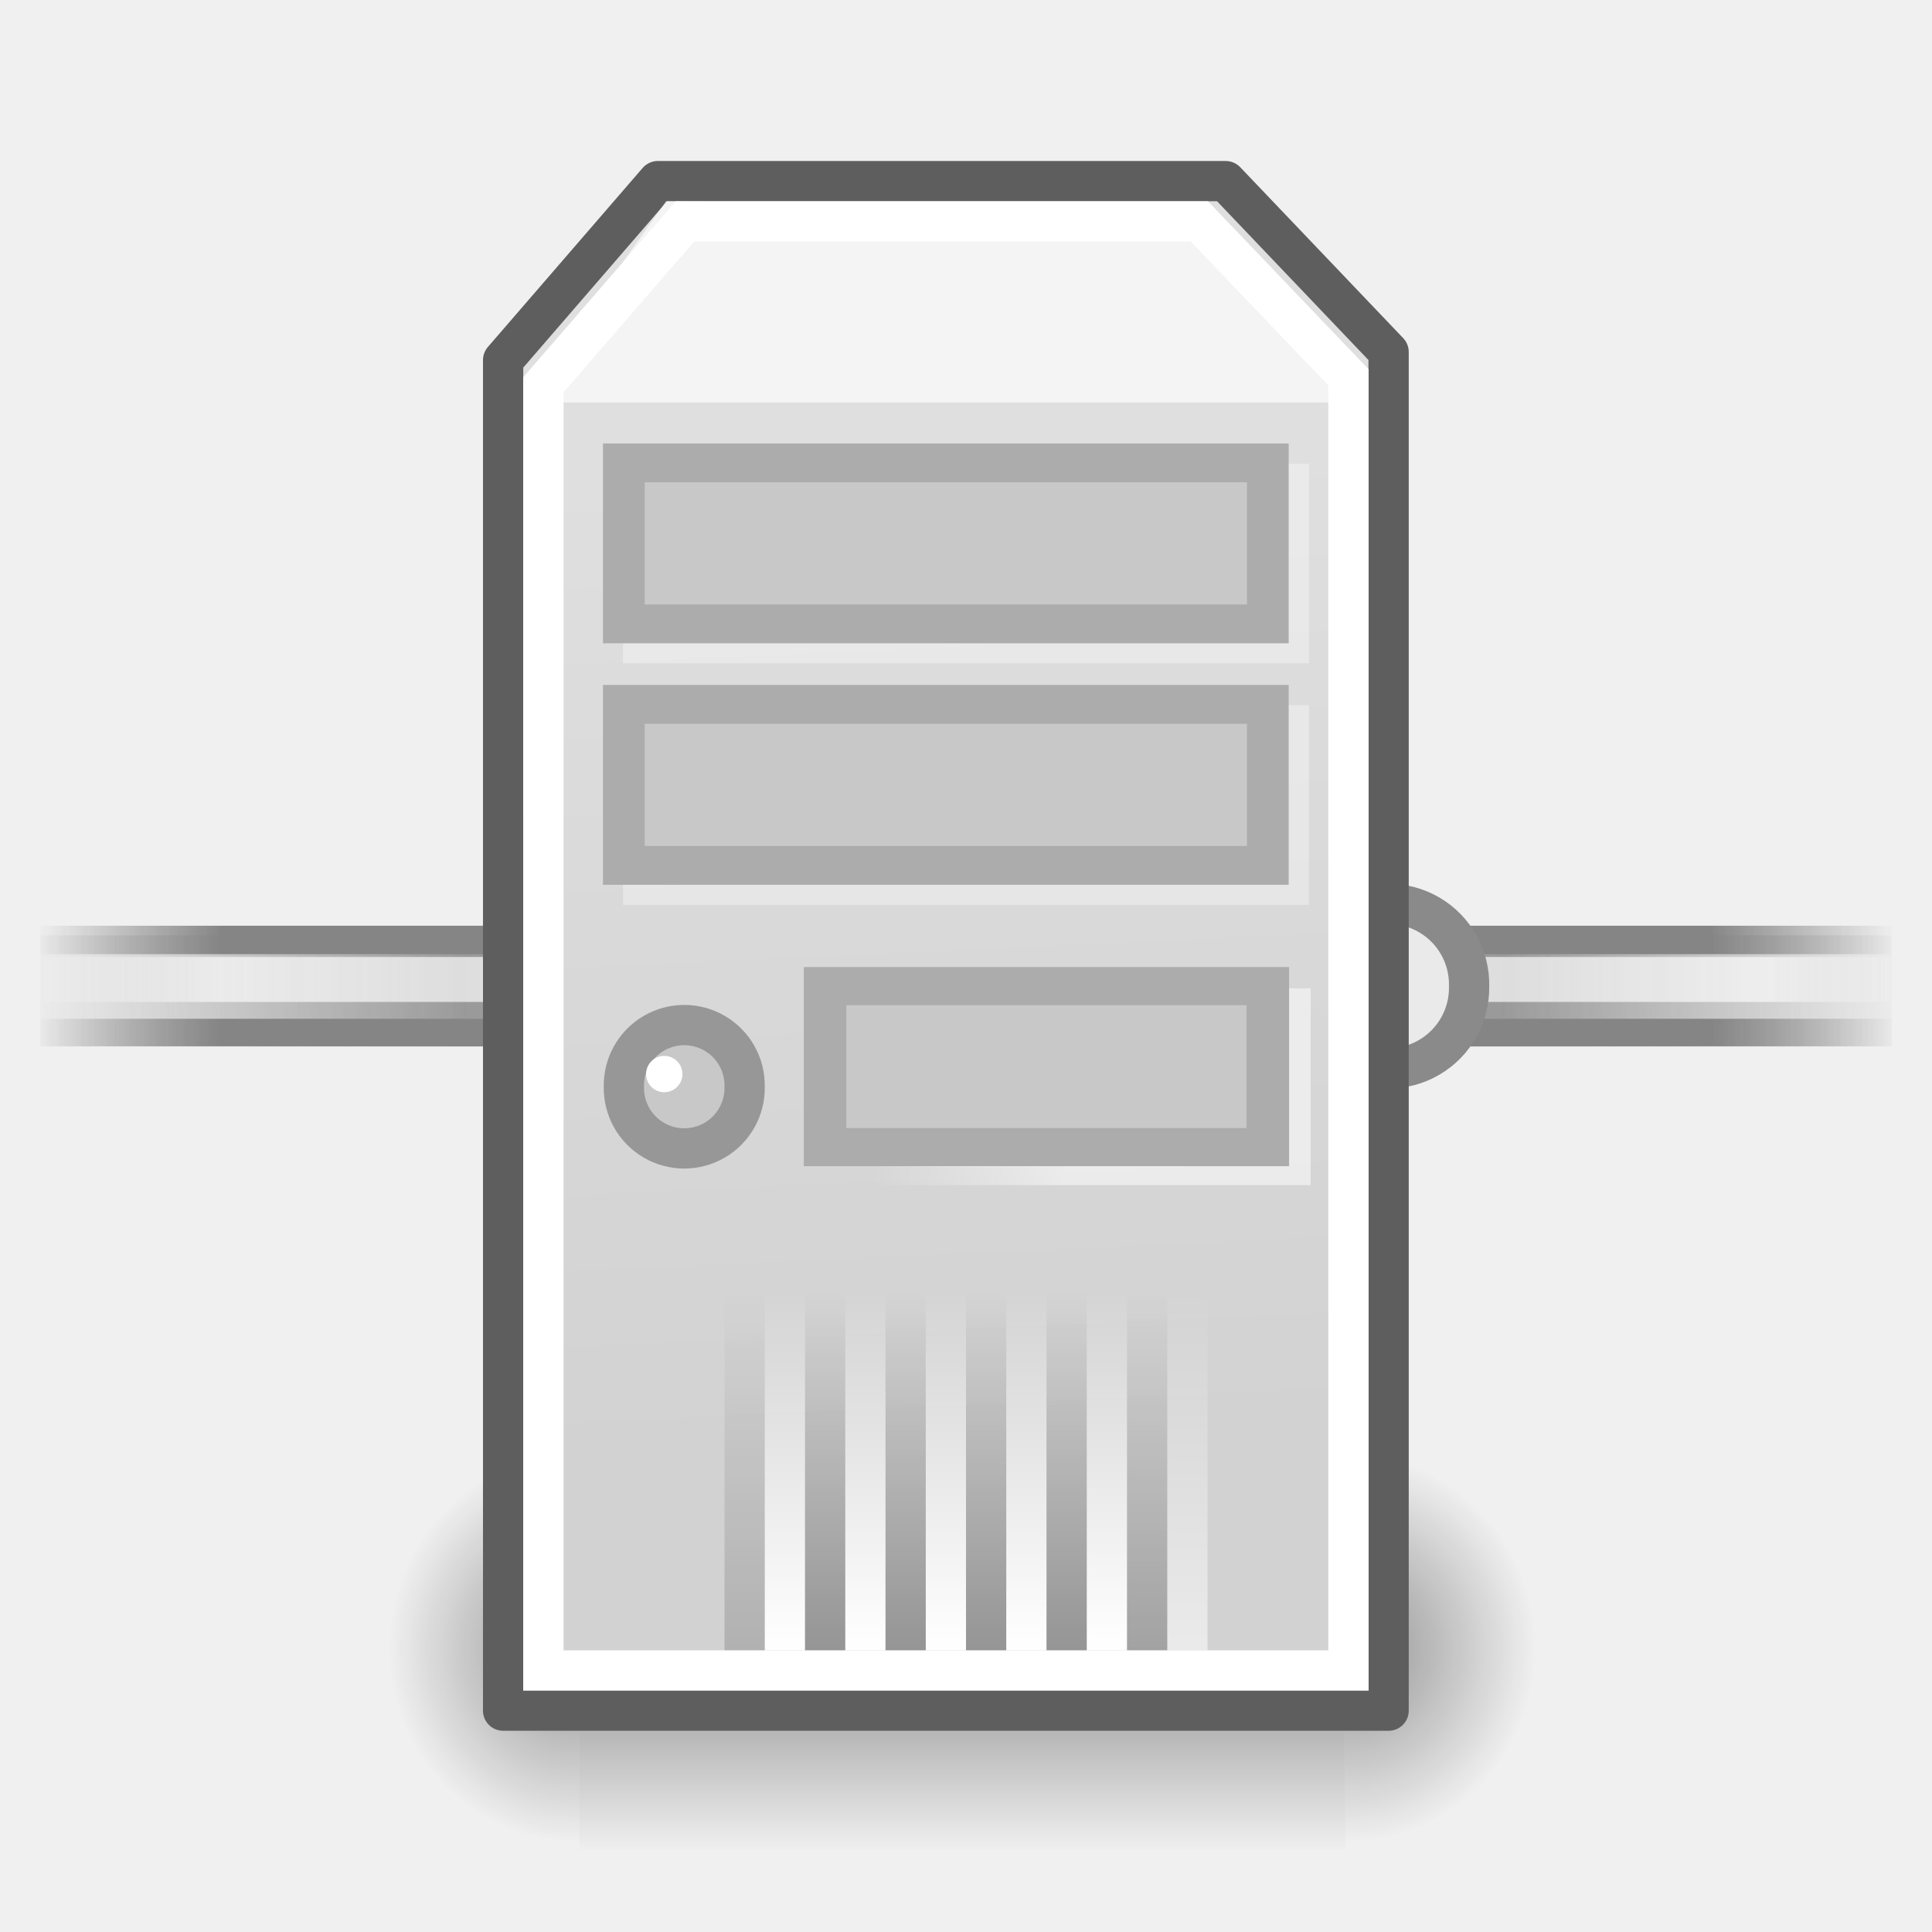
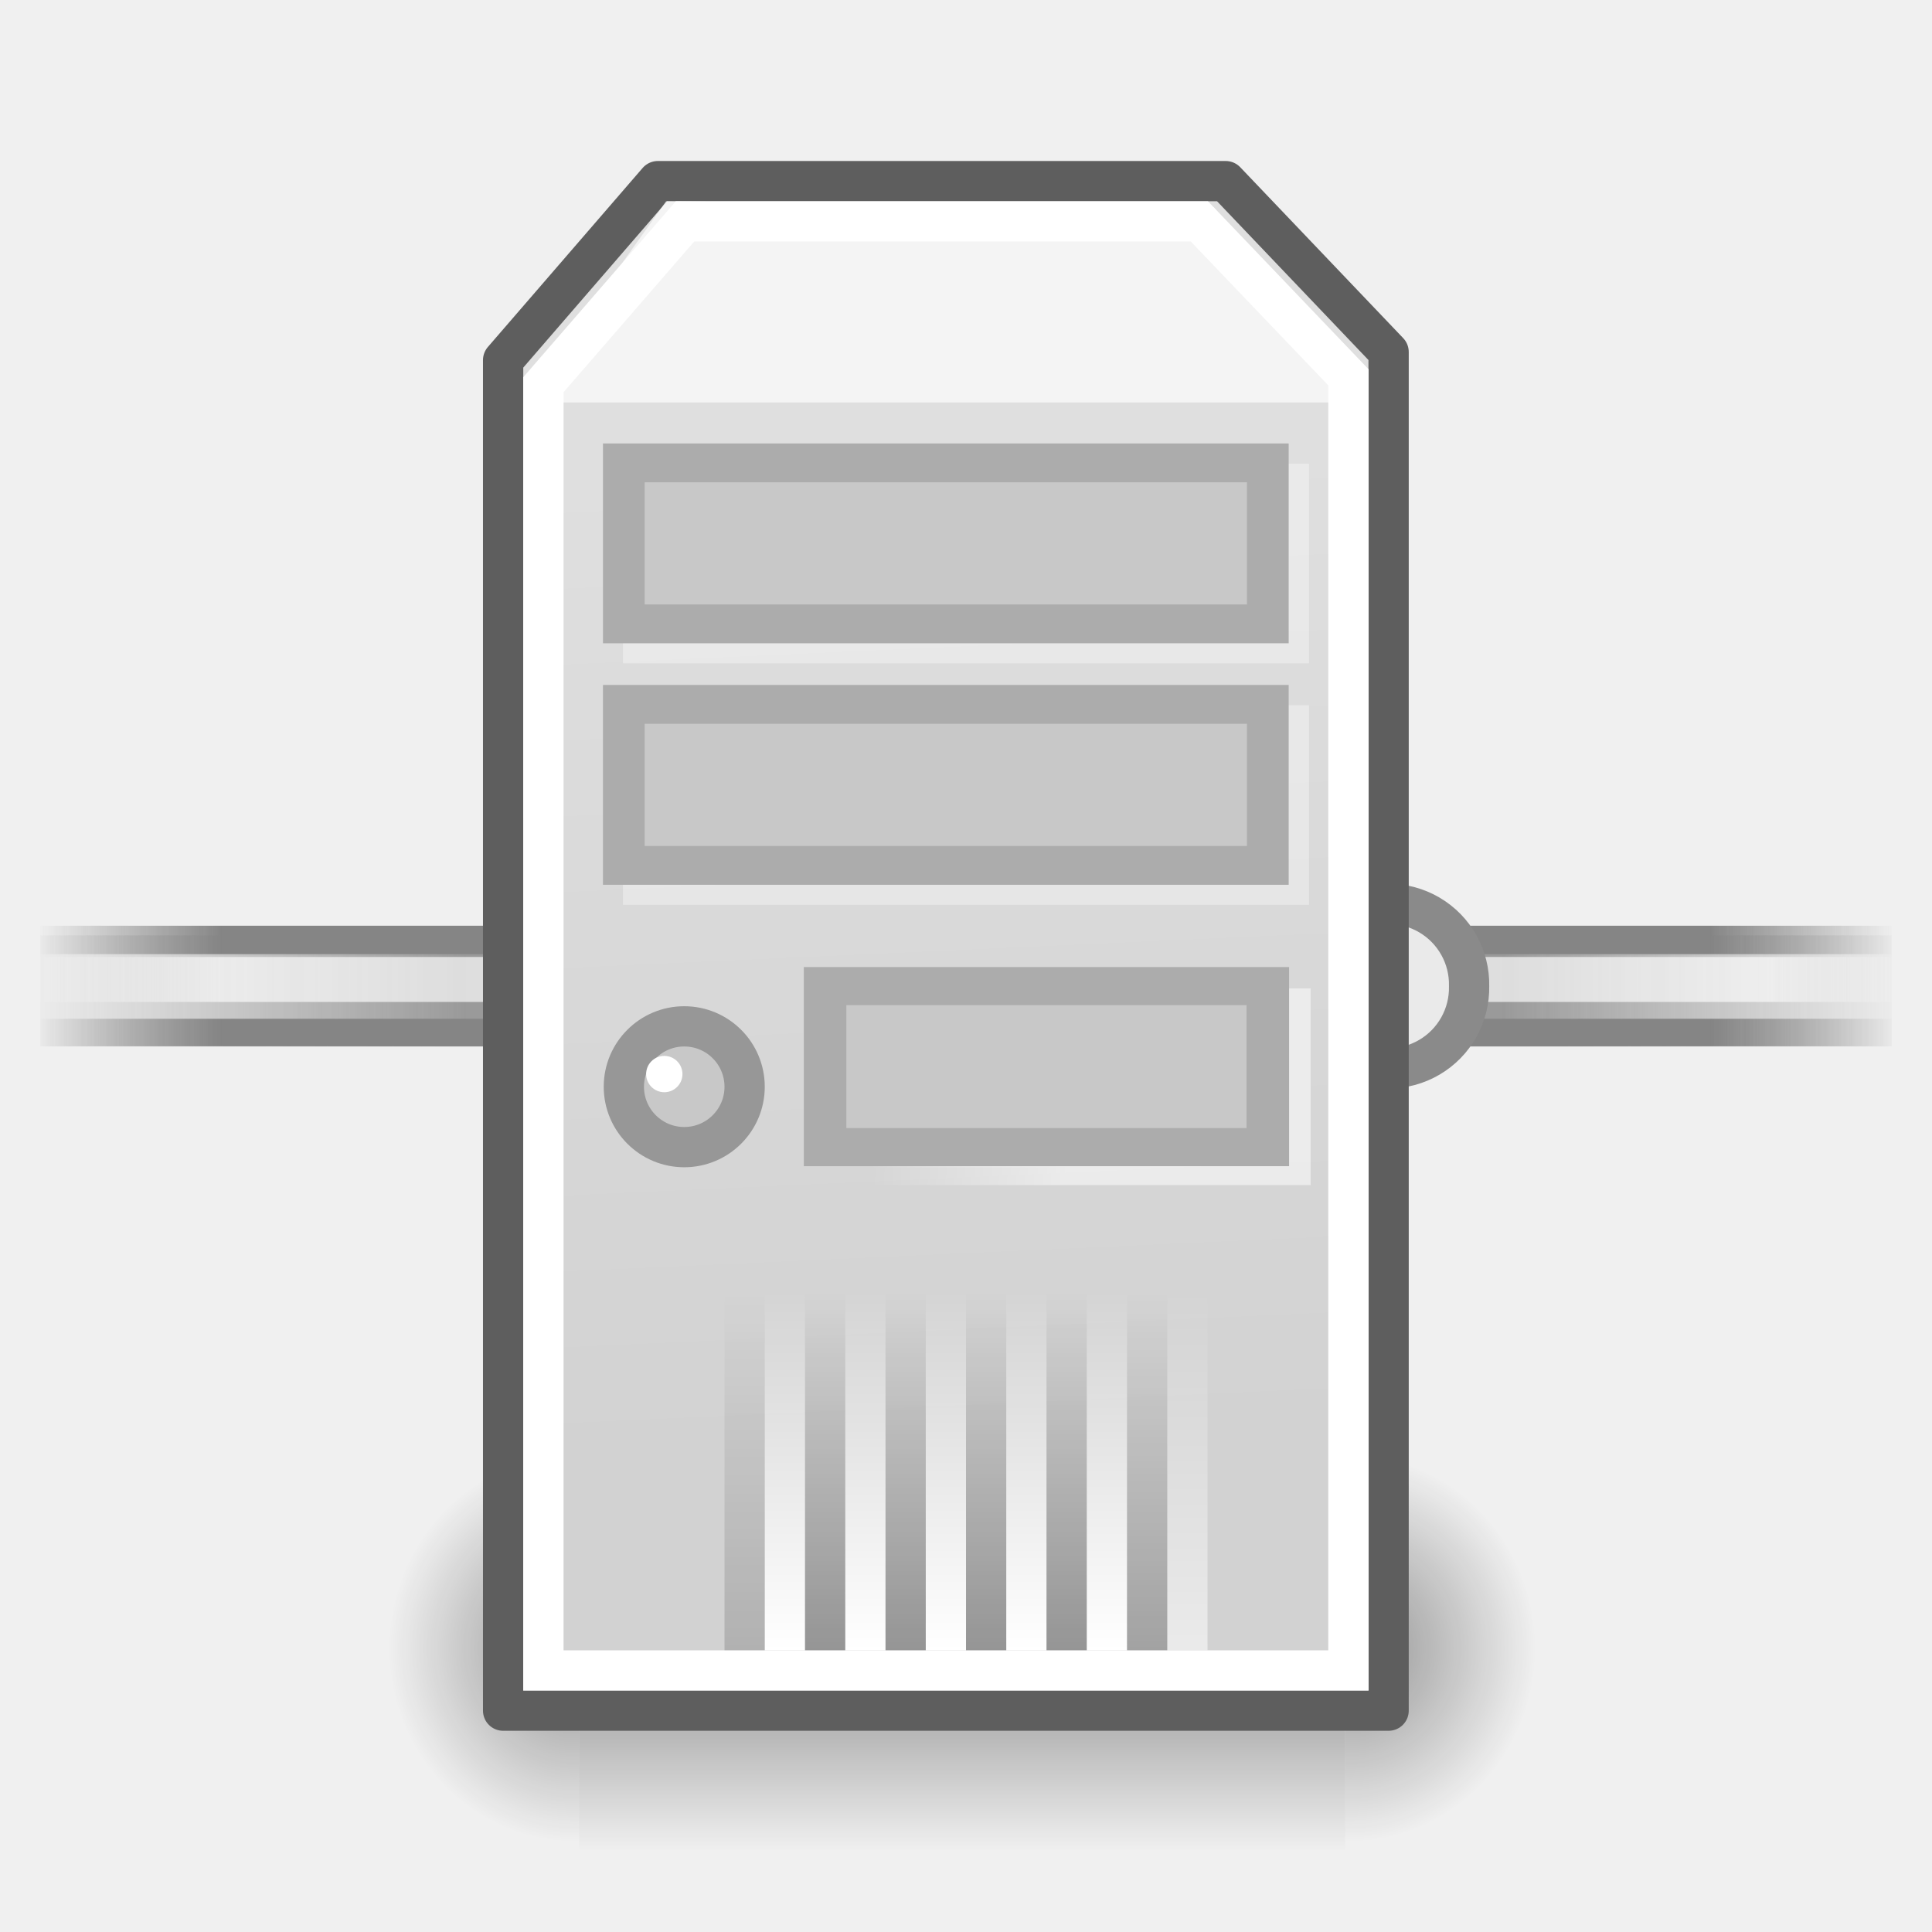
- <svg xmlns="http://www.w3.org/2000/svg" xmlns:xlink="http://www.w3.org/1999/xlink" id="svg1288" viewBox="0 0 48 48">
+ <svg xmlns="http://www.w3.org/2000/svg" xmlns:xlink="http://www.w3.org/1999/xlink" id="svg1288" viewBox="0 0 48 48" version="1.1">
  <defs id="defs3">
    <radialGradient id="radialGradient6719" xlink:href="#linearGradient5060" gradientUnits="userSpaceOnUse" cy="486.65" cx="605.71" gradientTransform="matrix(-2.7744 0 0 1.9697 112.76 -872.89)" r="117.14" />
    <linearGradient id="linearGradient5060">
      <stop id="stop5062" style="stop-color:black" offset="0" />
      <stop id="stop5064" style="stop-color:black;stop-opacity:0" offset="1" />
    </linearGradient>
    <radialGradient id="radialGradient6717" xlink:href="#linearGradient5060" gradientUnits="userSpaceOnUse" cy="486.65" cx="605.71" gradientTransform="matrix(2.7744 0 0 1.9697 -1891.6 -872.89)" r="117.14" />
    <linearGradient id="linearGradient6715" y2="609.51" gradientUnits="userSpaceOnUse" x2="302.86" gradientTransform="matrix(2.7744 0 0 1.9697 -1892.2 -872.89)" y1="366.65" x1="302.86">
      <stop id="stop5050" style="stop-color:black;stop-opacity:0" offset="0" />
      <stop id="stop5056" style="stop-color:black" offset=".5" />
      <stop id="stop5052" style="stop-color:black;stop-opacity:0" offset="1" />
    </linearGradient>
    <linearGradient id="linearGradient272">
      <stop id="stop273" style="stop-color:#474747;stop-opacity:0" offset="0" />
      <stop id="stop275" style="stop-color:#474747" offset=".1" />
      <stop id="stop276" style="stop-color:#474747" offset="0.9" />
      <stop id="stop274" style="stop-color:#474747;stop-opacity:0" offset="1" />
    </linearGradient>
    <linearGradient id="linearGradient4509">
      <stop id="stop4511" style="stop-color:#000000" offset="0" />
      <stop id="stop4513" style="stop-color:#000000;stop-opacity:0" offset="1" />
    </linearGradient>
    <linearGradient id="linearGradient4449">
      <stop id="stop4451" style="stop-color:#ffffff" offset="0" />
      <stop id="stop4453" style="stop-color:#ffffff;stop-opacity:0" offset="1" />
    </linearGradient>
    <linearGradient id="linearGradient5397" y2="117.83" gradientUnits="userSpaceOnUse" y1="117.83" gradientTransform="matrix(2.7402 0 0 .36494 31.378 -10.353)" x2="15.343" x1="1.642">
      <stop id="stop159" style="stop-color:#686868;stop-opacity:0" offset="0" />
      <stop id="stop162" style="stop-color:#686868" offset=".238" />
      <stop id="stop163" style="stop-color:#686868" offset=".781" />
      <stop id="stop160" style="stop-color:#686868;stop-opacity:0" offset="1" />
    </linearGradient>
    <linearGradient id="linearGradient5399" y2="372.58" xlink:href="#linearGradient272" gradientUnits="userSpaceOnUse" y1="372.58" gradientTransform="matrix(8.1686 0 0 .22121 31.378 -48.274)" x2="5.086" x1=".612" />
    <linearGradient id="linearGradient5401" y2="372.58" xlink:href="#linearGradient272" gradientUnits="userSpaceOnUse" y1="372.58" gradientTransform="matrix(8.1686 0 0 .22862 31.378 -46.267)" x2="5.086" x1=".612" />
    <linearGradient id="linearGradient5403" y2="117.83" gradientUnits="userSpaceOnUse" y1="117.83" gradientTransform="matrix(2.7402 0 0 .14768 31.378 14.833)" x2="15.343" x1="1.642">
      <stop id="stop179" style="stop-color:#ffffff;stop-opacity:0" offset="0" />
      <stop id="stop180" style="stop-color:#ffffff;stop-opacity:.707" offset=".108" />
      <stop id="stop181" style="stop-color:#ffffff;stop-opacity:.707" offset=".921" />
      <stop id="stop182" style="stop-color:#ffffff;stop-opacity:0" offset="1" />
    </linearGradient>
    <linearGradient id="linearGradient4060" y2="10.018" gradientUnits="userSpaceOnUse" x2="23.234" gradientTransform="translate(-5.0886e-7 .40406)" y1="34.464" x1="24.35">
      <stop id="stop4388" style="stop-color:#d2d2d2" offset="0" />
      <stop id="stop4390" style="stop-color:#dfdfdf" offset="1" />
    </linearGradient>
    <linearGradient id="linearGradient4062" y2="26.787" gradientUnits="userSpaceOnUse" x2="22.312" gradientTransform="matrix(.95593 0 0 1 .86991 -3.3444e-15)" y1="26.888" x1="27.325">
      <stop id="stop4422" style="stop-color:#ffffff" offset="0" />
      <stop id="stop4424" style="stop-color:#ffffff;stop-opacity:0" offset="1" />
    </linearGradient>
    <linearGradient id="linearGradient4066" y2="30.928" xlink:href="#linearGradient4449" gradientUnits="userSpaceOnUse" x2="16.364" gradientTransform="translate(2.7071 -1.4353e-16)" y1="39.919" x1="16.364" />
    <linearGradient id="linearGradient4068" y2="30.928" xlink:href="#linearGradient4449" gradientUnits="userSpaceOnUse" x2="16.364" gradientTransform="translate(4.7071 -1.4353e-16)" y1="39.919" x1="16.364" />
    <linearGradient id="linearGradient4070" y2="30.928" xlink:href="#linearGradient4449" gradientUnits="userSpaceOnUse" x2="16.364" gradientTransform="translate(6.7071 -1.4353e-16)" y1="39.919" x1="16.364" />
    <linearGradient id="linearGradient4072" y2="30.928" xlink:href="#linearGradient4449" gradientUnits="userSpaceOnUse" x2="16.364" gradientTransform="translate(8.7071 -1.4353e-16)" y1="39.919" x1="16.364" />
    <linearGradient id="linearGradient4074" y2="30.928" xlink:href="#linearGradient4449" gradientUnits="userSpaceOnUse" x2="16.364" gradientTransform="translate(10.707 -1.4353e-16)" y1="39.919" x1="16.364" />
    <linearGradient id="linearGradient4076" y2="30.928" xlink:href="#linearGradient4449" gradientUnits="userSpaceOnUse" x2="16.364" gradientTransform="translate(12.707 -1.4353e-16)" y1="39.919" x1="16.364" />
    <linearGradient id="linearGradient4078" y2="30.928" xlink:href="#linearGradient4509" gradientUnits="userSpaceOnUse" x2="16.364" gradientTransform="translate(1.6162 -9.6751e-17)" y1="39.919" x1="16.364" />
    <linearGradient id="linearGradient4080" y2="30.928" xlink:href="#linearGradient4509" gradientUnits="userSpaceOnUse" x2="16.364" gradientTransform="translate(3.6162 -1.4353e-16)" y1="39.919" x1="16.364" />
    <linearGradient id="linearGradient4082" y2="30.928" xlink:href="#linearGradient4509" gradientUnits="userSpaceOnUse" x2="16.364" gradientTransform="translate(5.6162 -1.4353e-16)" y1="39.919" x1="16.364" />
    <linearGradient id="linearGradient4084" y2="30.928" xlink:href="#linearGradient4509" gradientUnits="userSpaceOnUse" x2="16.364" gradientTransform="translate(7.6162 -1.4353e-16)" y1="39.919" x1="16.364" />
    <linearGradient id="linearGradient4086" y2="30.928" xlink:href="#linearGradient4509" gradientUnits="userSpaceOnUse" x2="16.364" gradientTransform="translate(9.6162 -1.4353e-16)" y1="39.919" x1="16.364" />
    <linearGradient id="linearGradient4088" y2="30.928" xlink:href="#linearGradient4509" gradientUnits="userSpaceOnUse" x2="16.364" gradientTransform="translate(11.616 -1.4353e-16)" y1="39.919" x1="16.364" />
  </defs>
  <g id="layer1">
    <g id="g5391" style="opacity:.634" transform="matrix(1.2588 0 0 .69029 -44.793 2.0832)">
      <rect id="rect69" style="color:#000000;display:block;fill:url(#linearGradient5397)" height="4" width="36.543" y="30.647" x="36.378" />
      <rect id="rect255" style="color:#000000;display:block;fill:url(#linearGradient5399)" height=".99" width="36.543" y="33.649" x="36.378" />
      <rect id="rect250" style="color:#000000;display:block;fill:url(#linearGradient5401)" height="1.023" width="36.543" y="30.301" x="36.378" />
      <rect id="rect176" style="color:#000000;display:block;fill:url(#linearGradient5403)" height="1.619" width="36.543" y="31.425" x="36.378" />
    </g>
    <path id="path5405" style="fill-rule:evenodd;color:#000000;stroke:#8a8a8a;stroke-width:1.086;fill:#eaeaea" d="m68.185 26.231a2.172 2.172 0 1 1 -4.343 0 2.172 2.172 0 1 1 4.343 0z" transform="matrix(.92088 0 0 .92088 -26.291 .34412)" />
    <g id="g6707" transform="matrix(.014208 0 0 .020868 36.543 39.163)">
      <rect id="rect6709" style="opacity:.402;color:black;fill:url(#linearGradient6715)" height="478.36" width="1339.6" y="-150.7" x="-1559.3" />
      <path id="path6711" style="opacity:.402;color:black;fill:url(#radialGradient6717)" d="m-219.62-150.68v478.33c142.88 0.9 345.4-107.17 345.4-239.2 0-132.02-159.44-239.13-345.4-239.13z" />
      <path id="path6713" style="opacity:.402;color:black;fill:url(#radialGradient6719)" d="m-1559.3-150.68v478.33c-142.8 0.9-345.4-107.17-345.4-239.2 0-132.02 159.5-239.13 345.4-239.13z" />
    </g>
    <g id="g4034" transform="translate(0 .99999)">
      <path id="path3626" style="stroke-linejoin:round;fill-rule:evenodd;stroke:#5e5e5e;stroke-linecap:round;stroke-width:.999px;fill:url(#linearGradient4060)" d="m12.467 7.998v33.537h21.962v-33.739l-4.041-4.243h-14.083l-3.838 4.445z" transform="matrix(1.0017 0 0 1.0005 .011803 -.054996)" />
      <path id="path5791" style="fill-rule:evenodd;fill:#ffffff;fill-opacity:.655" d="m16.429 4l-3.429 4.857h20.286l-3.715-4.714-13.142-0.143z" transform="matrix(1.0352 0 0 1.0294 -.45774 -.11765)" />
      <rect id="rect4553" style="opacity:.349;fill-rule:evenodd;color:#000000;stroke:#ffffff;stroke-width:1.017;fill:#ffffff" transform="matrix(1.0256 0 0 .94281 -.87216 .3544)" height="4.243" width="15.601" y="11.291" x="16.451" />
      <path id="path4394" style="stroke:#ffffff;stroke-width:.993;fill:none" d="m13.465 8.622v31.781h19.823v-31.964l-3.671-3.855h-12.665l-3.487 4.038z" transform="matrix(1.009 0 0 1.0051 -.085778 -.10736)" />
      <rect id="rect4408" style="opacity:.526;fill-rule:evenodd;color:#000000;stroke:url(#linearGradient4062);stroke-width:1.117;fill:url(#linearGradient4062)" transform="matrix(1.0094 0 0 .79336 -.74531 5.3094)" height="5.042" width="10.897" y="23.559" x="21.542" />
      <rect id="rect4398" style="fill-rule:evenodd;color:#000000;stroke:#acacac;stroke-width:1.004;fill:#c8c8c8" transform="matrix(1.0527 0 0 .94281 -1.3664 1.388)" height="4.243" width="10.449" y="23.453" x="20.771" />
      <rect id="rect4551" style="opacity:.349;fill-rule:evenodd;color:#000000;stroke:#ffffff;stroke-width:1.017;fill:#ffffff" transform="matrix(1.0256 0 0 .94281 -.87216 .69755)" height="4.243" width="15.601" y="17.291" x="16.451" />
      <rect id="rect4430" style="fill-rule:evenodd;color:#000000;stroke:#acacac;stroke-width:1.023;fill:#c8c8c8" transform="matrix(1.0132 0 0 .94281 -.15194 1.0547)" height="4.243" width="15.791" y="16.382" x="15.447" />
      <rect id="rect4436" style="fill-rule:evenodd;color:#000000;stroke:#acacac;stroke-width:1.023;fill:#c8c8c8" transform="matrix(1.0132 0 0 .94281 -.15193 .71154)" height="4.243" width="15.791" y="10.382" x="15.447" />
      <g id="g3980" transform="matrix(.88578 0 0 .89297 2.1297 2.8848)">
-         <path id="path4396" style="fill-rule:evenodd;color:#000000;stroke:#979797;stroke-width:1.448;fill:#c8c8c8" d="m68.185 26.231a2.172 2.172 0 1 1 -4.343 0 2.172 2.172 0 1 1 4.343 0z" transform="matrix(.77981 0 0 .77353 -34.69 5.5951)" />
-         <path id="path4445" style="fill-rule:evenodd;color:#000000;fill:#ffffff" d="m16.668 25.575a0.505 0.505 0 1 1 -1.011 0 0.505 0.505 0 1 1 1.011 0z" transform="matrix(1.0086 0 0 1.0005 -.073964 -.054996)" />
+         <path id="path4396" style="fill-rule:evenodd;color:#000000;stroke:#979797;stroke-width:1.448;fill:#c8c8c8" d="m 68.185,26.231 a 2.172,2.172 0 0 1 -2.172,2.172 2.172,2.172 0 0 1 -2.172,-2.172 2.172,2.172 0 0 1 2.172,-2.172 2.172,2.172 0 0 1 2.172,2.172 z" transform="matrix(.77981 0 0 .77353 -34.69 5.5951)" />
+         <path id="path4445" style="fill-rule:evenodd;color:#000000;fill:#ffffff" d="m 16.668,25.575 a 0.505,0.505 0 0 1 -0.505,0.505 0.505,0.505 0 0 1 -0.505,-0.505 0.505,0.505 0 0 1 0.505,-0.505 0.505,0.505 0 0 1 0.505,0.505 z" transform="matrix(1.0086 0 0 1.0005 -.073964 -.054996)" />
      </g>
      <rect id="rect4457" style="fill-rule:evenodd;color:#000000;fill:url(#linearGradient4066)" transform="matrix(.98995 0 0 .98995 .12011 .48242)" height="10.102" width="1.01" y="29.817" x="19.072" />
      <rect id="rect4461" style="fill-rule:evenodd;color:#000000;fill:url(#linearGradient4068)" transform="matrix(.98995 0 0 .98995 .1402 .48242)" height="10.102" width="1.01" y="29.817" x="21.072" />
      <rect id="rect4465" style="fill-rule:evenodd;color:#000000;fill:url(#linearGradient4070)" transform="matrix(.98995 0 0 .98995 .16031 .48242)" height="10.102" width="1.01" y="29.817" x="23.072" />
      <rect id="rect4469" style="fill-rule:evenodd;color:#000000;fill:url(#linearGradient4072)" transform="matrix(.98995 0 0 .98995 .18041 .48242)" height="10.102" width="1.01" y="29.817" x="25.072" />
      <rect id="rect4473" style="fill-rule:evenodd;color:#000000;fill:url(#linearGradient4074)" transform="matrix(.98995 0 0 .98995 .20052 .48242)" height="10.102" width="1.01" y="29.817" x="27.072" />
      <rect id="rect4477" style="opacity:.543;fill-rule:evenodd;color:#000000;fill:url(#linearGradient4076)" transform="matrix(.98995 0 0 .98995 .22062 .48242)" height="10.102" width="1.01" y="29.817" x="29.072" />
      <rect id="rect4481" style="opacity:0.16;fill-rule:evenodd;color:#000000;fill:url(#linearGradient4078)" transform="matrix(.98995 0 0 .98995 0.2 .48242)" height="10.102" width="1.01" y="29.817" x="17.981" />
      <rect id="rect4483" style="opacity:.291;fill-rule:evenodd;color:#000000;fill:url(#linearGradient4080)" transform="matrix(.98995 0 0 .98995 .22012 .48242)" height="10.102" width="1.01" y="29.817" x="19.981" />
      <rect id="rect4485" style="opacity:.291;fill-rule:evenodd;color:#000000;fill:url(#linearGradient4082)" transform="matrix(.98995 0 0 .98995 .24022 .48242)" height="10.102" width="1.01" y="29.817" x="21.981" />
      <rect id="rect4487" style="opacity:.291;fill-rule:evenodd;color:#000000;fill:url(#linearGradient4084)" transform="matrix(.98995 0 0 .98995 .26032 .48242)" height="10.102" width="1.01" y="29.817" x="23.981" />
      <rect id="rect4489" style="opacity:.291;fill-rule:evenodd;color:#000000;fill:url(#linearGradient4086)" transform="matrix(.98995 0 0 .98995 .28041 .48242)" height="10.102" width="1.01" y="29.817" x="25.981" />
      <rect id="rect4491" style="opacity:.229;fill-rule:evenodd;color:#000000;fill:url(#linearGradient4088)" transform="matrix(.98995 0 0 .98995 .30051 .48242)" height="10.102" width="1.01" y="29.817" x="27.981" />
    </g>
  </g>
</svg>
